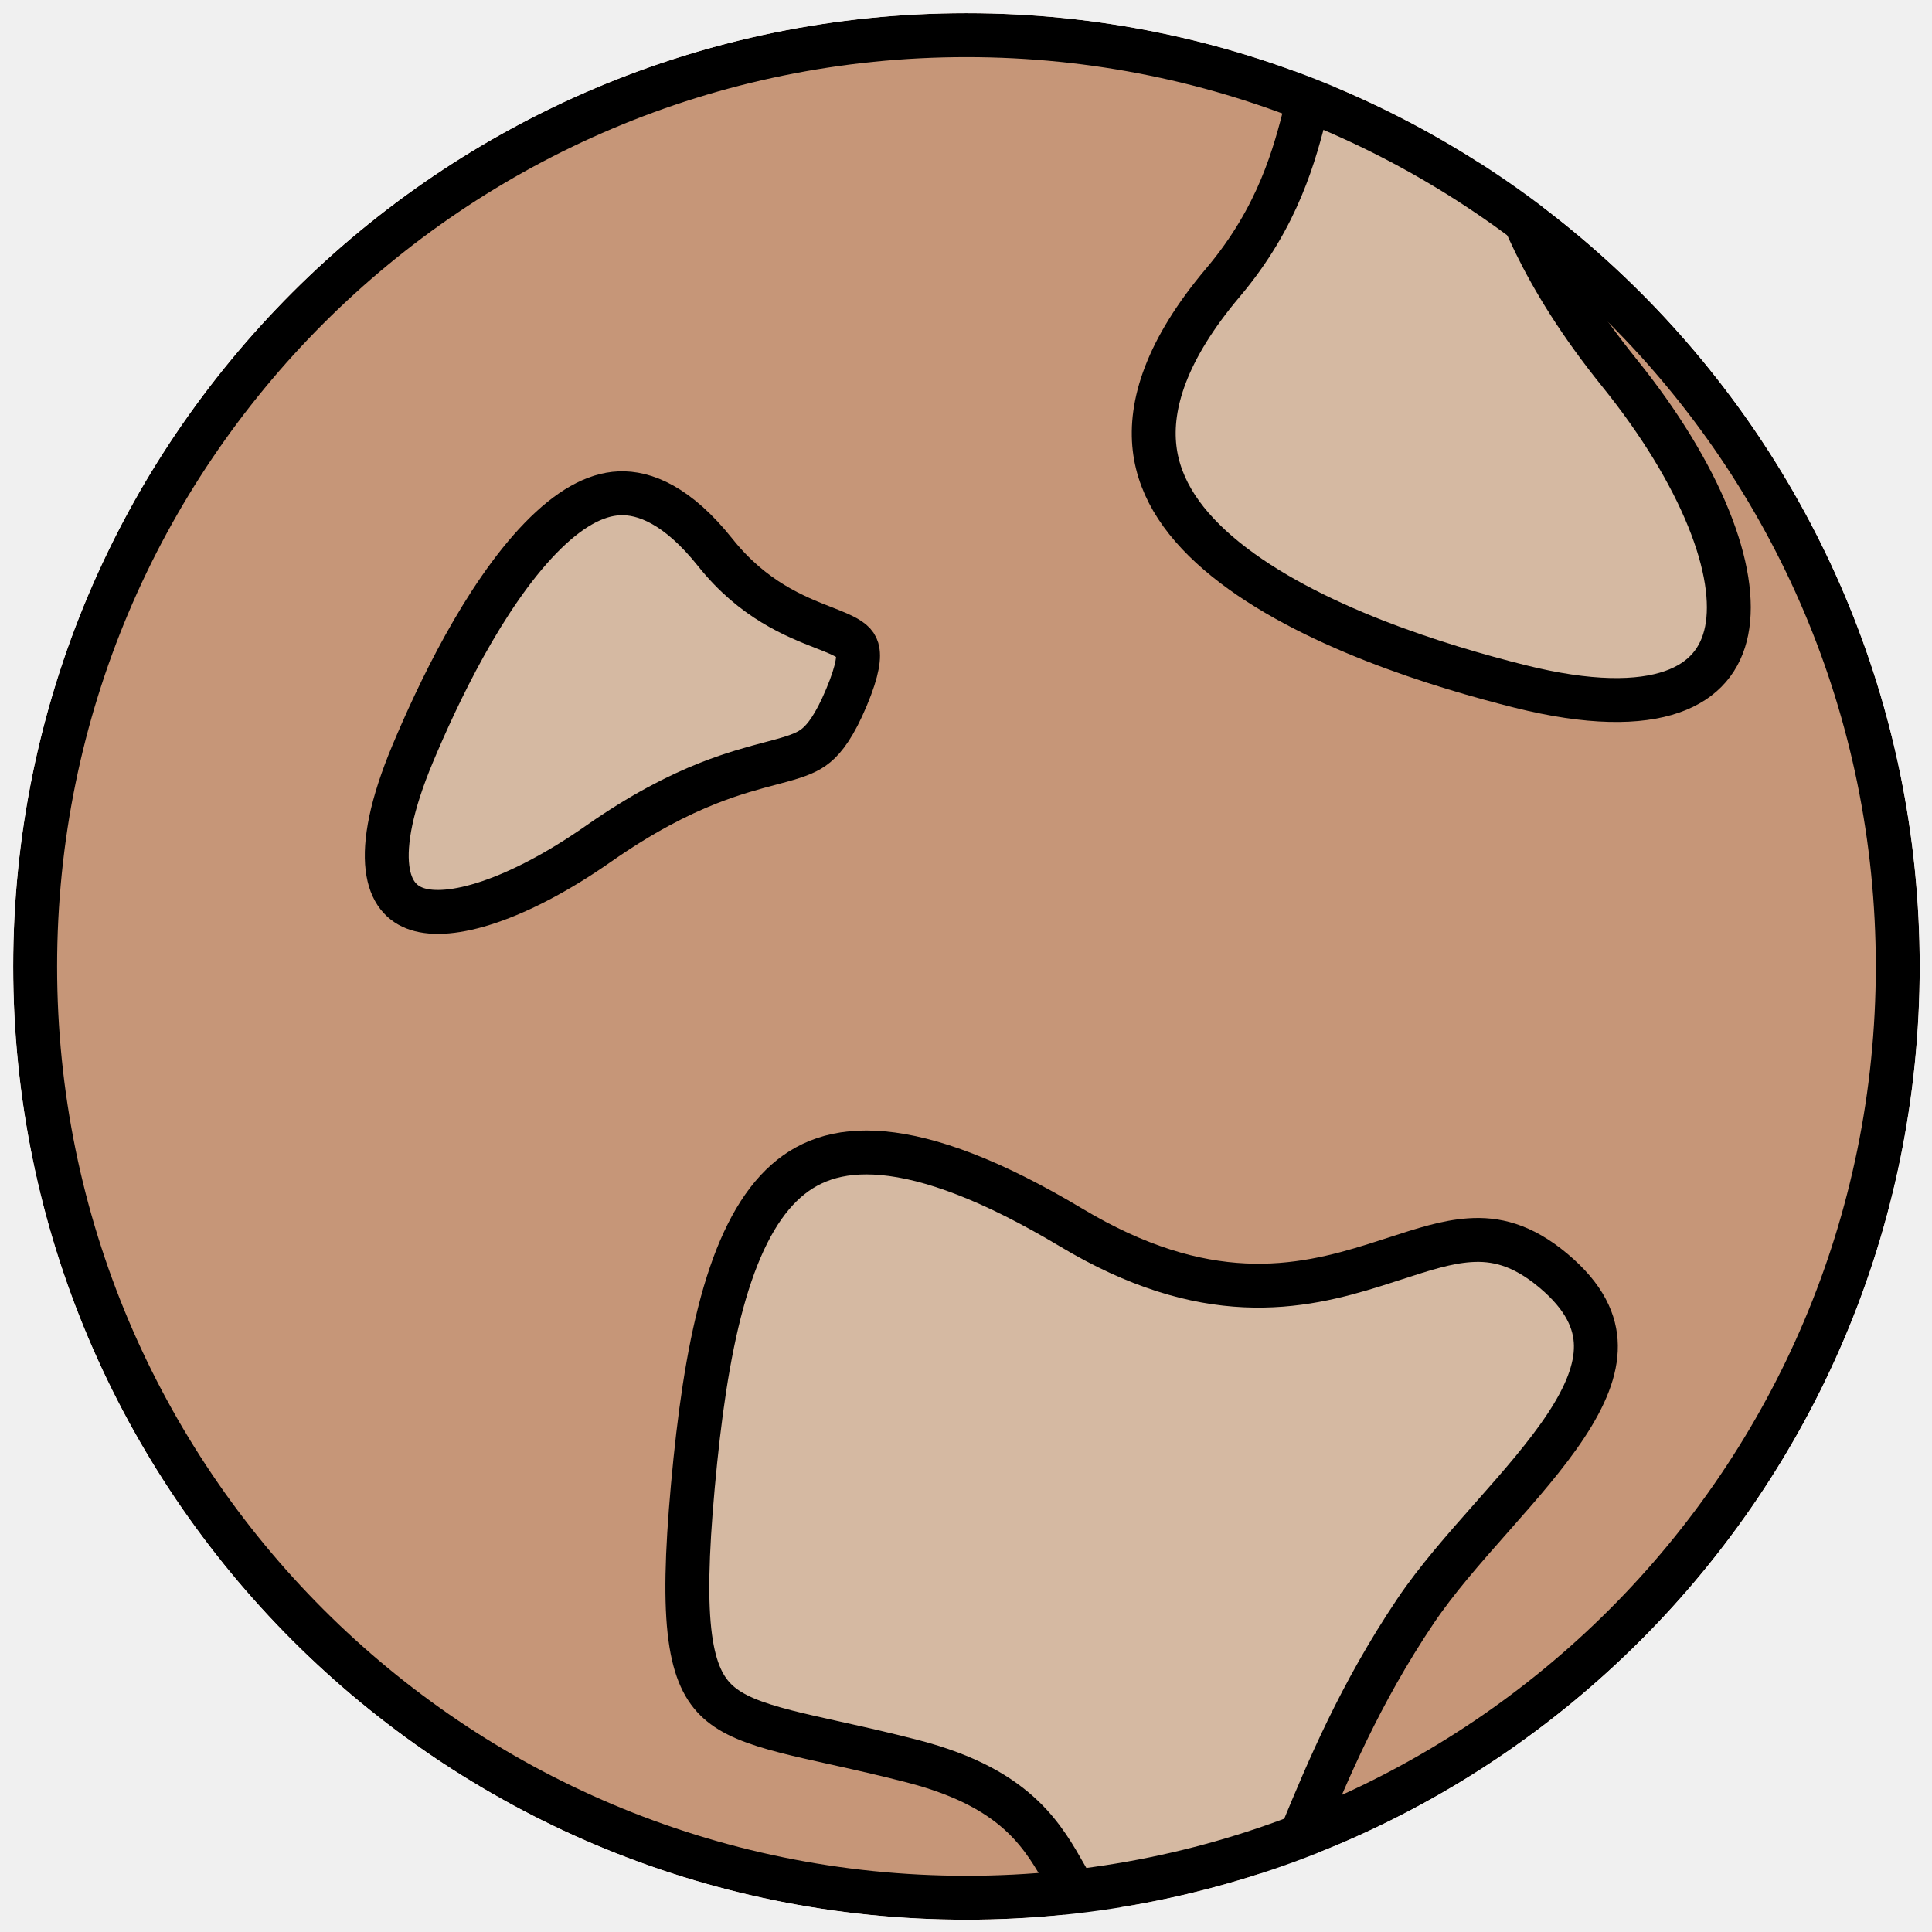
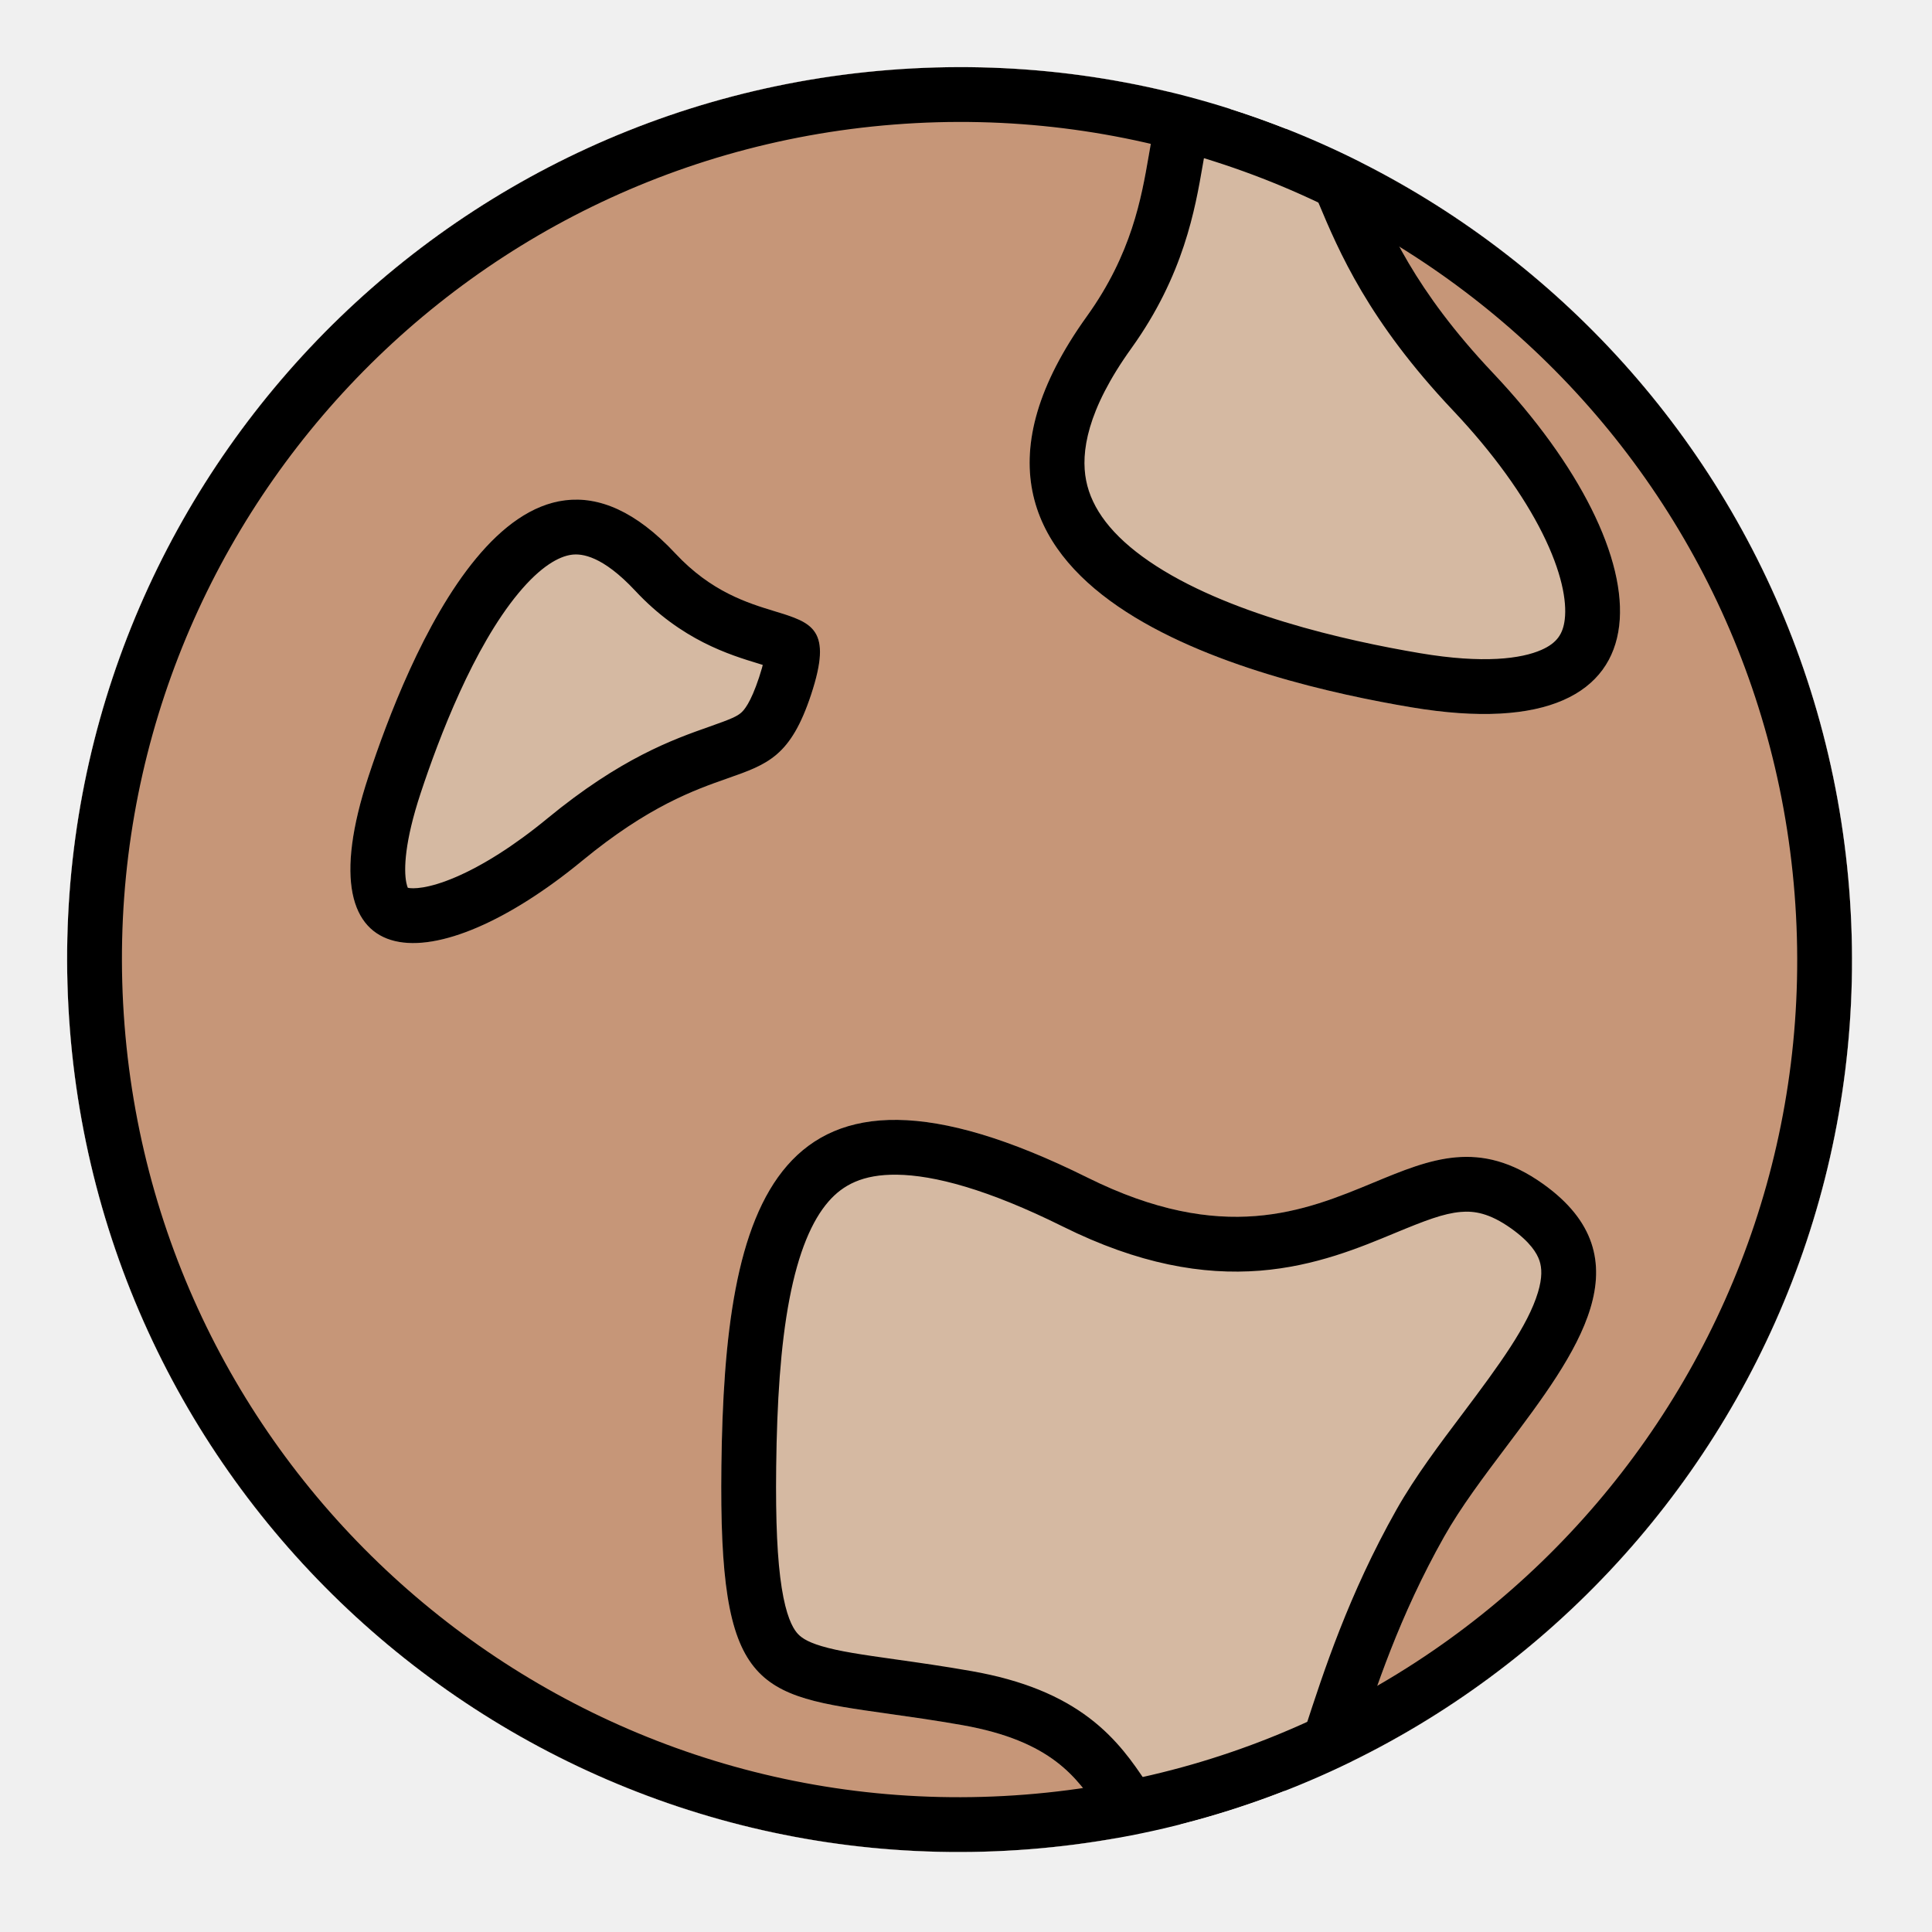
- <svg xmlns="http://www.w3.org/2000/svg" width="132" height="132" viewBox="0 0 132 132" fill="none">
-   <mask id="mask0_354_23" style="mask-type:alpha" maskUnits="userSpaceOnUse" x="0" y="0" width="132" height="132">
-     <circle r="65.129" transform="matrix(0 -1 -1 0 66.031 66.0311)" fill="#A060B7" />
+ <svg xmlns="http://www.w3.org/2000/svg" width="141" height="141" viewBox="0 0 141 141" fill="none">
+   <mask id="mask0_391_3" style="mask-type:alpha" maskUnits="userSpaceOnUse" x="4" y="4" width="132" height="132">
+     <circle r="65.129" transform="matrix(-0.0783475 -0.996926 -0.996926 0.0783475 70.031 70.031)" fill="#A060B7" />
  </mask>
-   <g mask="url(#mask0_354_23)">
-     <circle r="65.129" transform="matrix(0 -1 -1 0 66.031 66.0311)" fill="#C69678" />
-     <path d="M95.641 3.481C93.047 2.83 91.813 2.966 91.137 3.339C90.488 3.696 90.082 4.414 89.646 5.918C89.511 6.381 89.381 6.894 89.239 7.45C88.47 10.474 87.373 14.785 83.56 19.301C79.631 23.956 78.547 27.706 78.884 30.62C79.212 33.459 80.95 35.96 83.737 38.213C86.533 40.473 90.189 42.313 93.886 43.764C97.563 45.208 101.177 46.228 103.83 46.893C108.594 48.086 111.98 48.054 114.234 47.269C116.438 46.502 117.587 45.014 117.97 43.094C118.365 41.113 117.979 38.488 116.728 35.404C115.482 32.333 113.422 28.919 110.636 25.467C105.17 18.692 103.526 13.706 102.37 10.2C102.255 9.851 102.145 9.517 102.036 9.197C101.44 7.443 100.981 6.432 100.226 5.654C99.476 4.881 98.212 4.125 95.641 3.481Z" fill="#D5B9A2" stroke="black" stroke-width="3" />
-     <path d="M57.831 47.653C58.645 45.714 58.704 44.814 58.568 44.347C58.454 43.956 58.149 43.671 57.24 43.273C56.956 43.148 56.635 43.023 56.283 42.885C54.337 42.123 51.459 40.996 48.872 37.75C46.292 34.512 44.032 33.631 42.314 33.704C40.646 33.775 38.85 34.781 36.917 36.775C35.01 38.743 33.249 41.395 31.738 44.117C30.238 46.821 29.032 49.503 28.203 51.478C26.715 55.023 26.265 57.571 26.471 59.286C26.671 60.961 27.474 61.775 28.502 62.107C29.593 62.46 31.243 62.367 33.437 61.622C35.614 60.883 38.168 59.551 40.881 57.654C43.848 55.579 46.309 54.329 48.398 53.505C50.096 52.835 51.544 52.451 52.673 52.153C52.915 52.088 53.143 52.028 53.355 51.97C54.599 51.628 55.233 51.371 55.775 50.921C56.347 50.446 57.027 49.568 57.831 47.653Z" fill="#D5B9A2" stroke="black" stroke-width="3" />
-     <path d="M106.11 86.798C103.972 85.012 102.162 84.614 100.398 84.736C98.831 84.844 97.274 85.349 95.355 85.972C94.902 86.118 94.43 86.272 93.932 86.428C91.416 87.217 88.497 87.981 85.04 87.819C81.575 87.656 77.698 86.572 73.187 83.87C67.749 80.614 63.554 79.088 60.334 78.793C57.209 78.506 55.038 79.373 53.384 80.991C51.64 82.697 50.319 85.39 49.336 88.984C48.361 92.551 47.766 96.825 47.339 101.532C46.912 106.246 46.843 109.523 47.157 111.866C47.467 114.177 48.133 115.445 49.068 116.287C50.045 117.168 51.482 117.74 53.736 118.317C54.711 118.566 55.792 118.806 57.016 119.077C57.193 119.116 57.372 119.156 57.555 119.197C58.994 119.517 60.598 119.88 62.366 120.338C66.044 121.29 68.345 122.632 69.942 124.18C71.275 125.472 72.074 126.882 72.743 128.061C72.857 128.262 72.967 128.456 73.076 128.642C73.834 129.944 74.55 130.944 75.896 131.687C77.272 132.447 79.472 133.023 83.377 133.065C84.266 133.075 84.932 132.745 85.671 131.839C86.49 130.834 87.25 129.284 88.178 127.107C88.443 126.485 88.718 125.824 89.007 125.126C90.693 121.056 92.887 115.762 96.71 110.076C98.143 107.943 100.035 105.802 101.845 103.754L101.986 103.594C103.875 101.457 105.666 99.415 106.99 97.409C108.315 95.402 109.055 93.598 109.035 91.934C109.016 90.33 108.284 88.613 106.11 86.798Z" fill="#D5B9A2" stroke="black" stroke-width="3" />
-     <circle r="63.629" transform="matrix(0 -1 -1 0 66.031 66.0311)" stroke="black" stroke-width="3" />
+   <g mask="url(#mask0_391_3)">
+     <circle r="65.129" transform="matrix(-0.0783475 -0.996926 -0.996926 0.0783475 70.031 70.031)" fill="#D5B9A2" />
+     <mask id="path-3-outside-1_391_3" maskUnits="userSpaceOnUse" x="-5.1" y="-5.042" width="149.463" height="149.463" fill="black">
+       <rect fill="white" x="-5.1" y="-5.042" width="149.463" height="149.463" />
+       <path fill-rule="evenodd" clip-rule="evenodd" d="M5.103 75.134C2.284 39.275 29.069 7.921 64.928 5.103C71.989 4.548 78.874 5.14 85.402 6.724C84.471 7.7 84.192 9.306 83.834 11.374C83.302 14.441 82.594 18.525 79.321 23.083C64.769 43.351 92.053 49.773 102.974 51.615C122.915 54.978 121.563 40.548 108.951 27.209C103.225 21.152 101.311 16.586 99.905 13.233L99.905 13.233L99.905 13.233C99.701 12.745 99.507 12.283 99.314 11.846C118.961 21.757 133.109 41.388 134.959 64.928C137.114 92.349 121.96 117.135 98.674 128.542C98.791 128.186 98.91 127.821 99.032 127.447C100.395 123.256 102.118 117.963 105.399 112.144C106.608 110.001 108.269 107.794 109.938 105.577C115.073 98.757 120.279 91.841 112.593 86.387C107.968 83.104 104.431 84.57 100.248 86.304C95.221 88.388 89.26 90.859 79.359 85.938C56.342 74.502 52.876 87.993 52.648 106.999C52.451 123.329 55.11 123.703 64.85 125.073C66.446 125.298 68.233 125.549 70.229 125.902C76.782 127.061 78.602 129.747 80.259 132.193C80.713 132.864 81.156 133.516 81.68 134.114C79.536 134.501 77.352 134.785 75.134 134.959C39.275 137.777 7.921 110.993 5.103 75.134ZM59.199 50.684C60.778 45.903 59.29 45.449 56.546 44.611C54.557 44.004 51.908 43.195 49.289 40.39C37.644 27.921 29.618 48.405 26.895 56.652C21.923 71.709 31.806 71.614 42.487 62.822C47.337 58.83 50.666 57.661 53.111 56.802C56.051 55.77 57.712 55.187 59.199 50.684Z" />
+     </mask>
+     <path fill-rule="evenodd" clip-rule="evenodd" d="M5.103 75.134C2.284 39.275 29.069 7.921 64.928 5.103C71.989 4.548 78.874 5.14 85.402 6.724C84.471 7.7 84.192 9.306 83.834 11.374C83.302 14.441 82.594 18.525 79.321 23.083C64.769 43.351 92.053 49.773 102.974 51.615C122.915 54.978 121.563 40.548 108.951 27.209C103.225 21.152 101.311 16.586 99.905 13.233L99.905 13.233L99.905 13.233C99.701 12.745 99.507 12.283 99.314 11.846C118.961 21.757 133.109 41.388 134.959 64.928C137.114 92.349 121.96 117.135 98.674 128.542C98.791 128.186 98.91 127.821 99.032 127.447C100.395 123.256 102.118 117.963 105.399 112.144C106.608 110.001 108.269 107.794 109.938 105.577C115.073 98.757 120.279 91.841 112.593 86.387C107.968 83.104 104.431 84.57 100.248 86.304C95.221 88.388 89.26 90.859 79.359 85.938C56.342 74.502 52.876 87.993 52.648 106.999C52.451 123.329 55.11 123.703 64.85 125.073C66.446 125.298 68.233 125.549 70.229 125.902C76.782 127.061 78.602 129.747 80.259 132.193C80.713 132.864 81.156 133.516 81.68 134.114C79.536 134.501 77.352 134.785 75.134 134.959C39.275 137.777 7.921 110.993 5.103 75.134ZM59.199 50.684C60.778 45.903 59.29 45.449 56.546 44.611C54.557 44.004 51.908 43.195 49.289 40.39C37.644 27.921 29.618 48.405 26.895 56.652C21.923 71.709 31.806 71.614 42.487 62.822C47.337 58.83 50.666 57.661 53.111 56.802C56.051 55.77 57.712 55.187 59.199 50.684Z" fill="#C69678" />
+     <path d="M85.402 6.724L86.345 2.837L93.08 4.471L88.296 9.485L85.402 6.724ZM83.834 11.374L79.892 10.691L79.892 10.691L83.834 11.374ZM79.321 23.083L76.071 20.75L76.071 20.75L79.321 23.083ZM102.974 51.615L103.64 47.671L103.64 47.671L102.974 51.615ZM108.951 27.209L111.858 24.461L111.858 24.461L108.951 27.209ZM99.905 13.233L103.589 11.675L103.594 11.686L99.905 13.233ZM99.905 13.233L103.589 11.675L99.905 13.233ZM99.905 13.233L96.221 14.791L96.216 14.78L99.905 13.233ZM99.314 11.846L95.655 13.462L91.141 3.243L101.115 8.275L99.314 11.846ZM98.674 128.542L100.434 132.134L91.915 136.307L94.874 127.295L98.674 128.542ZM99.032 127.447L95.228 126.209L95.228 126.209L99.032 127.447ZM105.399 112.144L108.884 114.109L105.399 112.144ZM109.938 105.577L113.134 107.982L113.134 107.982L109.938 105.577ZM112.593 86.387L114.908 83.125L112.593 86.387ZM100.248 86.304L98.716 82.609L98.716 82.609L100.248 86.304ZM79.359 85.938L81.138 82.356L81.138 82.356L79.359 85.938ZM52.648 106.999L56.647 107.047L56.647 107.047L52.648 106.999ZM64.85 125.073L64.293 129.034L64.293 129.034L64.85 125.073ZM70.229 125.902L70.925 121.963L70.925 121.963L70.229 125.902ZM80.259 132.193L76.947 134.436L76.947 134.436L80.259 132.193ZM81.68 134.114L84.688 131.478L89.348 136.795L82.39 138.051L81.68 134.114ZM56.546 44.611L55.378 48.436L55.378 48.436L56.546 44.611ZM59.199 50.684L62.997 51.938L62.997 51.938L59.199 50.684ZM49.289 40.39L46.366 43.12L46.366 43.12L49.289 40.39ZM26.895 56.652L23.096 55.398L23.096 55.398L26.895 56.652ZM42.487 62.822L39.945 59.734L39.945 59.734L42.487 62.822ZM53.111 56.802L51.786 53.028L51.786 53.028L53.111 56.802ZM65.242 9.09C31.585 11.735 6.445 41.164 9.09 74.82L1.115 75.447C-1.876 37.386 26.554 4.106 64.615 1.115L65.242 9.09ZM84.459 10.611C78.337 9.126 71.875 8.569 65.242 9.09L64.615 1.115C72.102 0.526 79.412 1.155 86.345 2.837L84.459 10.611ZM79.892 10.691C80.06 9.724 80.257 8.556 80.567 7.507C80.884 6.433 81.42 5.103 82.508 3.963L88.296 9.485C88.452 9.322 88.384 9.282 88.239 9.772C88.087 10.287 87.966 10.956 87.775 12.057L79.892 10.691ZM76.071 20.75C78.786 16.969 79.379 13.653 79.892 10.691L87.775 12.057C87.225 15.228 86.401 20.08 82.57 25.416L76.071 20.75ZM102.309 55.559C96.847 54.638 86.497 52.474 79.332 47.557C75.68 45.051 72.377 41.502 71.416 36.602C70.448 31.66 72.055 26.344 76.071 20.75L82.57 25.416C79.31 29.956 78.871 33.043 79.267 35.063C79.671 37.126 81.143 39.097 83.858 40.961C89.428 44.782 98.18 46.75 103.64 47.671L102.309 55.559ZM111.858 24.461C115.218 28.014 117.919 31.733 119.719 35.333C121.486 38.865 122.56 42.635 122.142 46.148C121.688 49.956 119.504 53.091 115.701 54.759C112.193 56.298 107.636 56.458 102.309 55.559L103.64 47.671C108.283 48.454 111.034 48.071 112.487 47.433C113.645 46.925 114.073 46.249 114.198 45.202C114.358 43.861 113.975 41.733 112.565 38.912C111.188 36.16 108.991 33.073 106.045 29.957L111.858 24.461ZM103.594 11.686C104.915 14.837 106.605 18.904 111.858 24.461L106.045 29.957C99.846 23.4 97.707 18.335 96.216 14.78L103.594 11.686ZM103.589 11.675L103.589 11.675L96.221 14.791L96.221 14.791L103.589 11.675ZM103.589 11.675L103.589 11.675L96.221 14.791L96.221 14.791L103.589 11.675ZM102.973 10.23C103.184 10.708 103.393 11.206 103.594 11.686L96.216 14.78C96.009 14.284 95.83 13.858 95.655 13.462L102.973 10.23ZM130.972 65.242C129.236 43.151 115.964 24.725 97.512 15.417L101.115 8.275C121.959 18.789 136.983 39.624 138.947 64.615L130.972 65.242ZM96.914 124.95C118.776 114.24 132.994 90.972 130.972 65.242L138.947 64.615C141.235 93.726 125.143 120.03 100.434 132.134L96.914 124.95ZM102.835 128.685C102.714 129.058 102.593 129.428 102.475 129.79L94.874 127.295C94.989 126.944 95.106 126.584 95.228 126.209L102.835 128.685ZM108.884 114.109C105.816 119.548 104.196 124.504 102.835 128.685L95.228 126.209C96.595 122.009 98.42 116.378 101.915 110.179L108.884 114.109ZM113.134 107.982C111.424 110.253 109.937 112.24 108.884 114.109L101.915 110.179C103.279 107.761 105.114 105.334 106.743 103.171L113.134 107.982ZM114.908 83.125C117.332 84.845 119.086 86.935 119.934 89.451C120.78 91.964 120.563 94.433 119.903 96.623C118.67 100.717 115.552 104.771 113.134 107.982L106.743 103.171C109.459 99.562 111.511 96.748 112.243 94.316C112.566 93.243 112.53 92.534 112.352 92.004C112.174 91.476 111.697 90.656 110.278 89.648L114.908 83.125ZM98.716 82.609C100.674 81.797 103.194 80.716 105.907 80.479C108.9 80.218 111.875 80.972 114.908 83.125L110.278 89.648C108.686 88.519 107.58 88.364 106.602 88.449C105.345 88.558 104.004 89.077 101.779 89.999L98.716 82.609ZM81.138 82.356C85.524 84.535 88.771 84.96 91.319 84.76C93.963 84.553 96.166 83.666 98.716 82.609L101.779 89.999C99.302 91.026 96.012 92.416 91.944 92.736C87.779 93.062 83.095 92.261 77.579 89.52L81.138 82.356ZM48.648 106.951C48.706 102.122 48.969 97.438 49.752 93.332C50.525 89.277 51.881 85.356 54.445 82.421C57.169 79.301 60.927 77.671 65.559 77.732C69.984 77.79 75.143 79.377 81.138 82.356L77.579 89.52C72.066 86.781 68.16 85.766 65.455 85.731C62.956 85.699 61.517 86.485 60.47 87.684C59.262 89.067 58.27 91.368 57.61 94.831C56.959 98.243 56.703 102.373 56.647 107.047L48.648 106.951ZM64.293 129.034C61.962 128.706 59.63 128.388 57.661 127.8C55.572 127.176 53.511 126.146 51.907 124.155C50.362 122.237 49.579 119.84 49.151 117.147C48.723 114.453 48.598 111.096 48.648 106.951L56.647 107.047C56.599 111.067 56.733 113.881 57.052 115.892C57.372 117.905 57.825 118.749 58.138 119.137C58.392 119.452 58.809 119.793 59.952 120.135C61.215 120.513 62.868 120.755 65.407 121.112L64.293 129.034ZM69.532 129.841C67.615 129.502 65.893 129.26 64.293 129.034L65.407 121.112C67 121.337 68.852 121.597 70.925 121.963L69.532 129.841ZM76.947 134.436C76.109 133.199 75.561 132.433 74.665 131.753C73.799 131.098 72.337 130.337 69.532 129.841L70.925 121.963C74.674 122.626 77.398 123.788 79.495 125.377C81.561 126.942 82.752 128.742 83.57 129.949L76.947 134.436ZM78.672 136.751C77.956 135.935 77.378 135.072 76.947 134.436L83.57 129.949C84.049 130.655 84.355 131.098 84.688 131.478L78.672 136.751ZM74.82 130.972C76.905 130.808 78.956 130.541 80.969 130.178L82.39 138.051C80.115 138.462 77.799 138.762 75.447 138.947L74.82 130.972ZM9.09 74.82C11.735 108.477 41.164 133.617 74.82 130.972L75.447 138.947C37.386 141.938 4.106 113.508 1.115 75.447L9.09 74.82ZM57.714 40.785C58.318 40.969 59.227 41.238 60.04 41.62C60.912 42.029 62.051 42.733 62.871 44.026C64.484 46.569 63.774 49.586 62.997 51.938L55.401 49.43C55.567 48.925 55.677 48.527 55.747 48.215C55.817 47.901 55.837 47.712 55.842 47.618C55.847 47.527 55.835 47.574 55.864 47.713C55.897 47.866 55.97 48.082 56.116 48.311C56.419 48.788 56.77 48.923 56.64 48.861C56.577 48.832 56.454 48.781 56.227 48.704C55.996 48.626 55.735 48.545 55.378 48.436L57.714 40.785ZM52.213 37.66C54.076 39.655 55.855 40.217 57.714 40.785L55.378 48.436C53.26 47.79 49.741 46.734 46.366 43.12L52.213 37.66ZM23.096 55.398C24.457 51.278 27.333 43.434 31.665 38.202C33.828 35.589 36.851 33.018 40.777 32.54C44.928 32.036 48.793 33.999 52.213 37.66L46.366 43.12C43.963 40.547 42.458 40.395 41.743 40.482C40.804 40.596 39.466 41.324 37.827 43.303C34.554 47.257 32.056 53.779 30.693 57.906L23.096 55.398ZM45.03 65.91C42.15 68.281 39.209 70.163 36.425 71.36C33.749 72.509 30.709 73.243 27.894 72.572C26.405 72.216 24.994 71.466 23.871 70.234C22.763 69.018 22.119 67.537 21.809 65.99C21.215 63.017 21.77 59.415 23.096 55.398L30.693 57.906C29.534 61.418 29.46 63.45 29.654 64.42C29.739 64.844 29.843 64.91 29.784 64.845C29.709 64.763 29.646 64.765 29.749 64.79C30.118 64.878 31.241 64.88 33.267 64.009C35.185 63.185 37.485 61.759 39.945 59.734L45.03 65.91ZM54.437 60.576C52.223 61.354 49.377 62.332 45.03 65.91L39.945 59.734C45.297 55.328 49.11 53.968 51.786 53.028L54.437 60.576ZM62.997 51.938C62.143 54.526 61.056 56.566 59.317 58.07C57.672 59.493 55.754 60.114 54.437 60.576L51.786 53.028C53.409 52.459 53.792 52.272 54.084 52.019C54.281 51.848 54.768 51.346 55.401 49.43L62.997 51.938Z" fill="black" mask="url(#path-3-outside-1_391_3)" />
+     <circle r="63.129" transform="matrix(-0.0783475 -0.996926 -0.996926 0.0783475 70.031 70.031)" stroke="black" stroke-width="4" />
  </g>
</svg>
